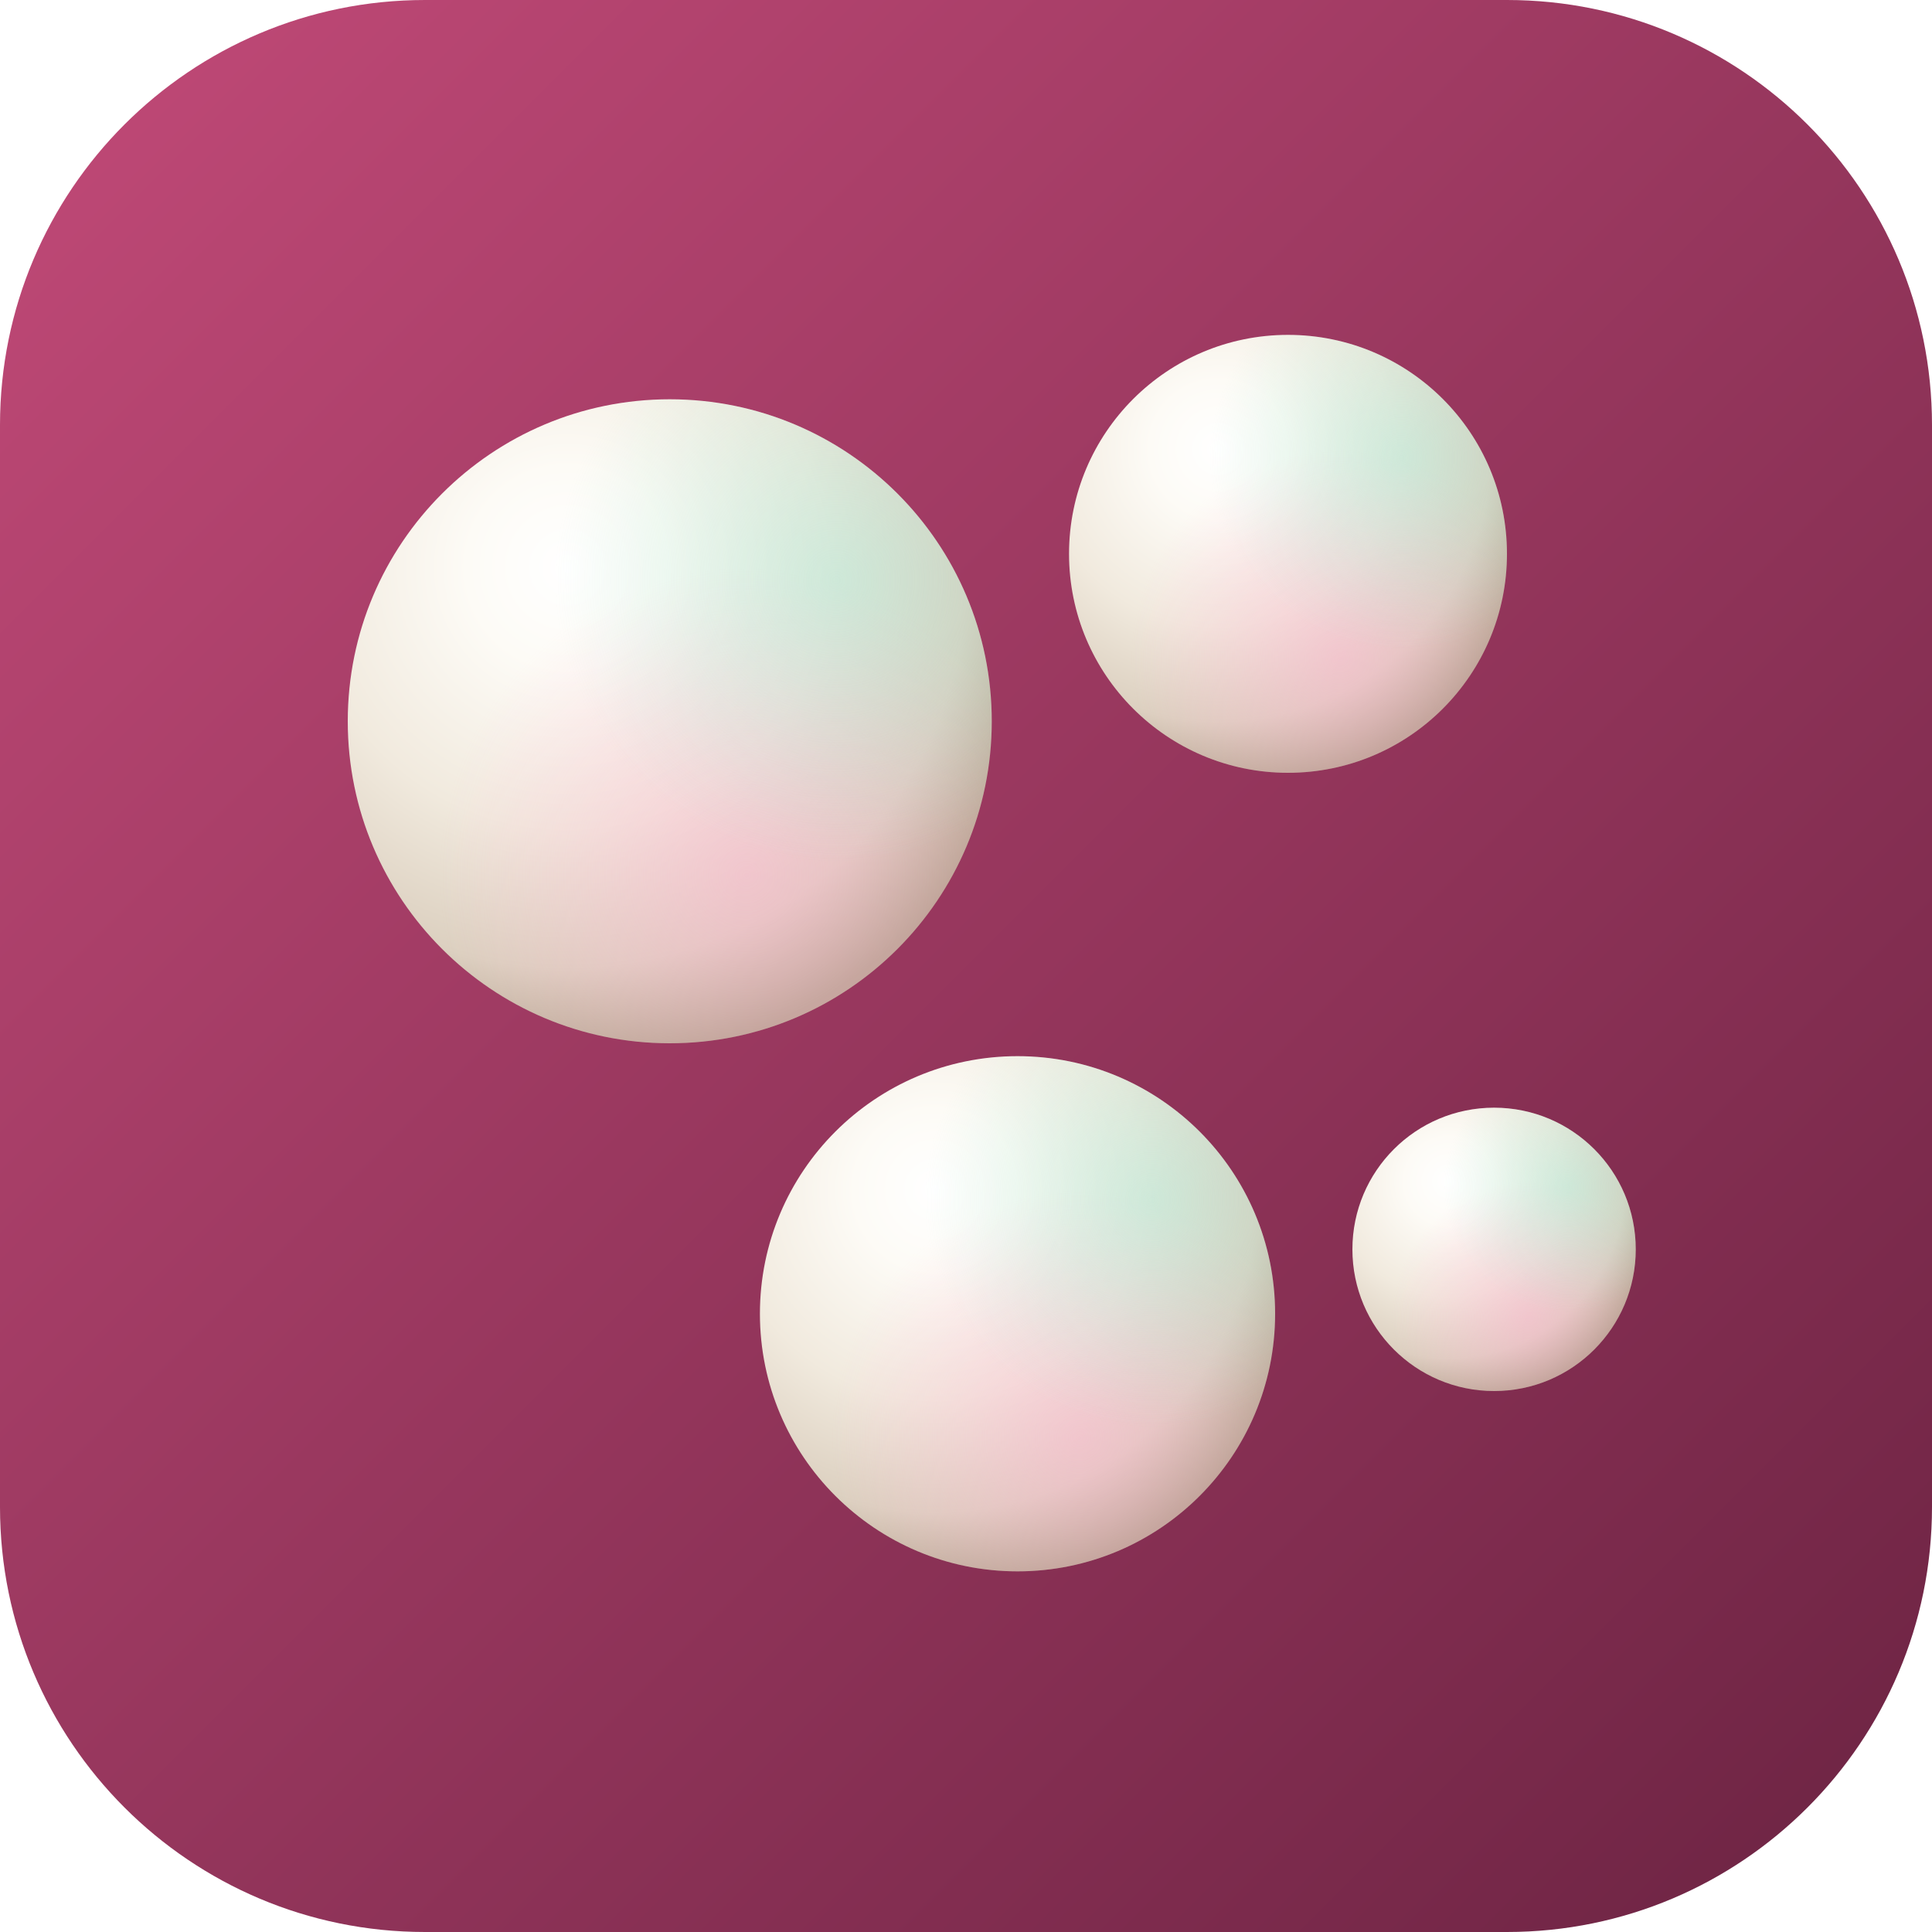
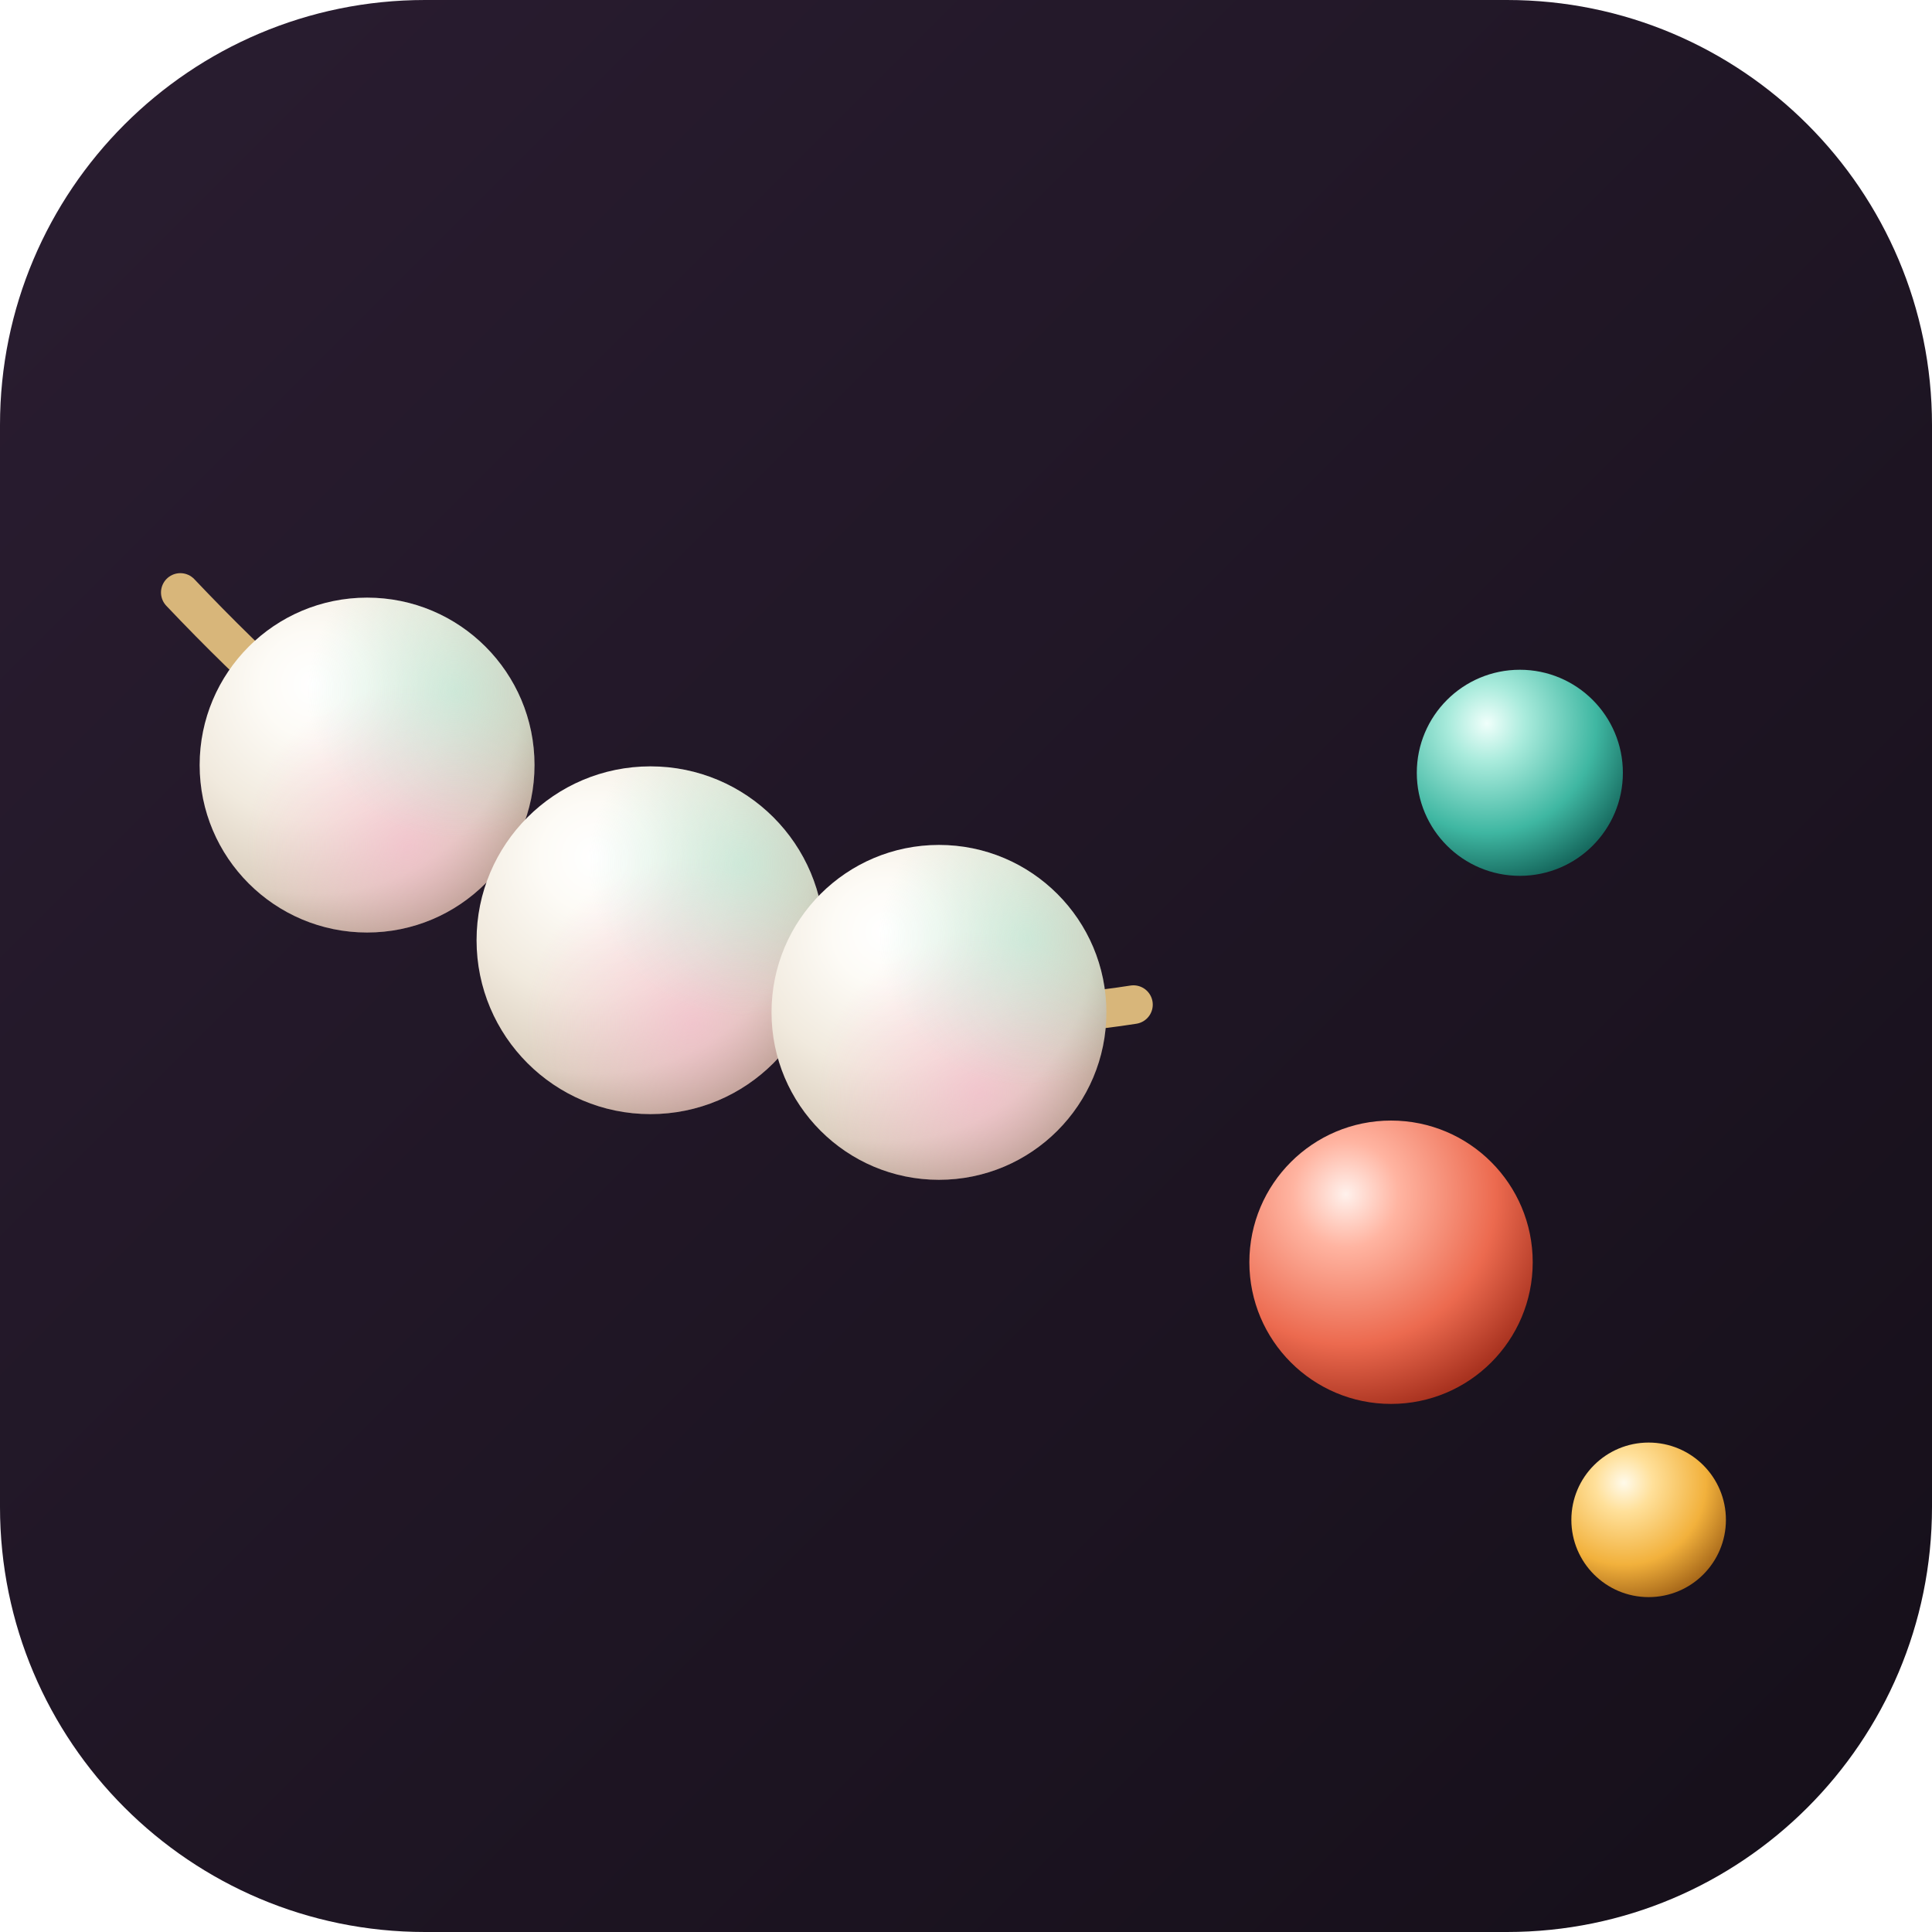
<svg xmlns="http://www.w3.org/2000/svg" viewBox="0 0 150 150" role="img" aria-label="Scattered Pearls">
  <defs>
-     <linearGradient id="tile" x1="0" y1="0" x2="1" y2="1">
-       <stop offset="0%" stop-color="#c24a78" />
-       <stop offset="100%" stop-color="#6b2342" />
+     <linearGradient id="g" x1="0" y1="0" x2="1" y2="1">
+       <stop offset="0%" stop-color="#2a1d31" />
+       <stop offset="100%" stop-color="#150f19" />
    </linearGradient>
-     <radialGradient id="body" cx="34%" cy="26%" r="78%">
+     <radialGradient id="b" cx="34%" cy="26%" r="78%">
      <stop offset="0%" stop-color="#ffffff" />
      <stop offset="20%" stop-color="#fdfbf6" />
      <stop offset="52%" stop-color="#f1eade" />
      <stop offset="80%" stop-color="#dcd0c0" />
      <stop offset="100%" stop-color="#b3a28e" />
    </radialGradient>
-     <radialGradient id="pink" cx="62%" cy="74%" r="48%">
-       <stop offset="0%" stop-color="#ffb3d0" stop-opacity=".50" />
+     <radialGradient id="p" cx="62%" cy="74%" r="48%">
+       <stop offset="0%" stop-color="#ffb3d0" stop-opacity=".5" />
      <stop offset="100%" stop-color="#ffb3d0" stop-opacity="0" />
    </radialGradient>
-     <radialGradient id="teal" cx="76%" cy="28%" r="44%">
+     <radialGradient id="t" cx="76%" cy="28%" r="44%">
      <stop offset="0%" stop-color="#a6e8d4" stop-opacity=".46" />
      <stop offset="100%" stop-color="#a6e8d4" stop-opacity="0" />
    </radialGradient>
-     <g id="pearl">
-       <circle cx="50" cy="50" r="50" fill="url(#body)" />
-       <circle cx="50" cy="50" r="50" fill="url(#pink)" />
-       <circle cx="50" cy="50" r="50" fill="url(#teal)" />
-     </g>
+     <radialGradient id="c" cx="34%" cy="26%" r="78%">
+       <stop offset="0%" stop-color="#fff1ec" />
+       <stop offset="24%" stop-color="#ffb4a1" />
+       <stop offset="68%" stop-color="#ec6a4f" />
+       <stop offset="100%" stop-color="#a8321f" />
+     </radialGradient>
+     <radialGradient id="a" cx="34%" cy="26%" r="78%">
+       <stop offset="0%" stop-color="#fffaea" />
+       <stop offset="24%" stop-color="#ffe09a" />
+       <stop offset="68%" stop-color="#f2b13c" />
+       <stop offset="100%" stop-color="#a8691a" />
+     </radialGradient>
+     <radialGradient id="q" cx="34%" cy="26%" r="78%">
+       <stop offset="0%" stop-color="#f0fffb" />
+       <stop offset="24%" stop-color="#a9ebdc" />
+       <stop offset="68%" stop-color="#3fb7a2" />
+       <stop offset="100%" stop-color="#16695e" />
+     </radialGradient>
+     <symbol id="n" viewBox="0 0 100 100">
+       <circle cx="50" cy="50" r="50" fill="url(#b)" />
+       <circle cx="50" cy="50" r="50" fill="url(#p)" />
+       <circle cx="50" cy="50" r="50" fill="url(#t)" />
+     </symbol>
  </defs>
-   <rect x="0" y="0" width="150" height="150" rx="33" fill="url(#tile)" />
-   <use href="#pearl" transform="translate(27,31) scale(0.50)" />
-   <use href="#pearl" transform="translate(83,26) scale(0.34)" />
-   <use href="#pearl" transform="translate(59,82) scale(0.40)" />
-   <use href="#pearl" transform="translate(105,86) scale(0.22)" />
+   <rect width="150" height="150" rx="33" fill="url(#g)" />
+   <path d="M14 46 Q50 84 88 78" fill="none" stroke="#d8b67a" stroke-width="3" stroke-linecap="round" />
+   <use href="#n" x="15.5" y="46.4" width="26" height="26" />
+   <use href="#n" x="37" y="59.5" width="27" height="27" />
+   <use href="#n" x="59.9" y="65.6" width="26" height="26" />
+   <circle cx="108" cy="98" r="11" fill="url(#c)" />
+   <circle cx="118" cy="60" r="8" fill="url(#q)" />
+   <circle cx="128" cy="118" r="6" fill="url(#a)" />
</svg>
